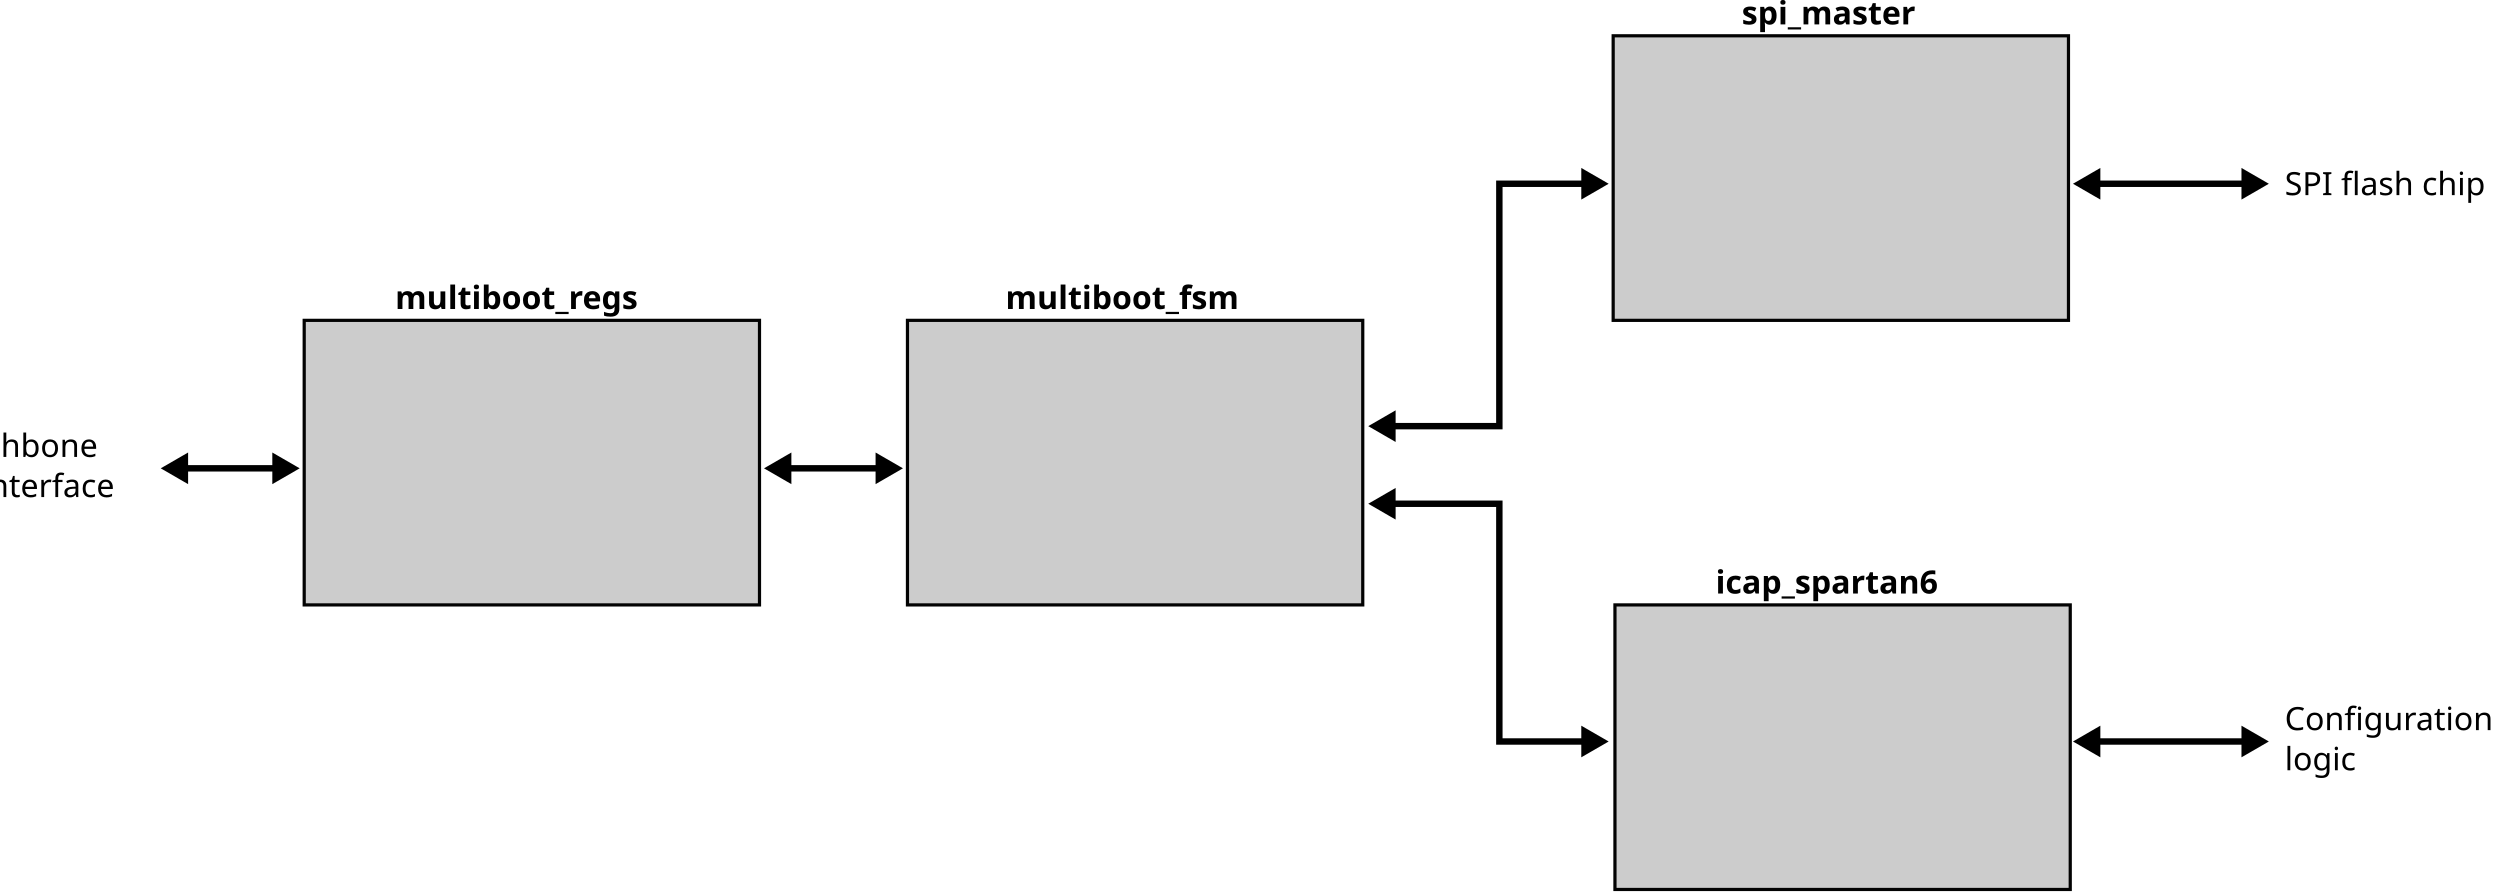
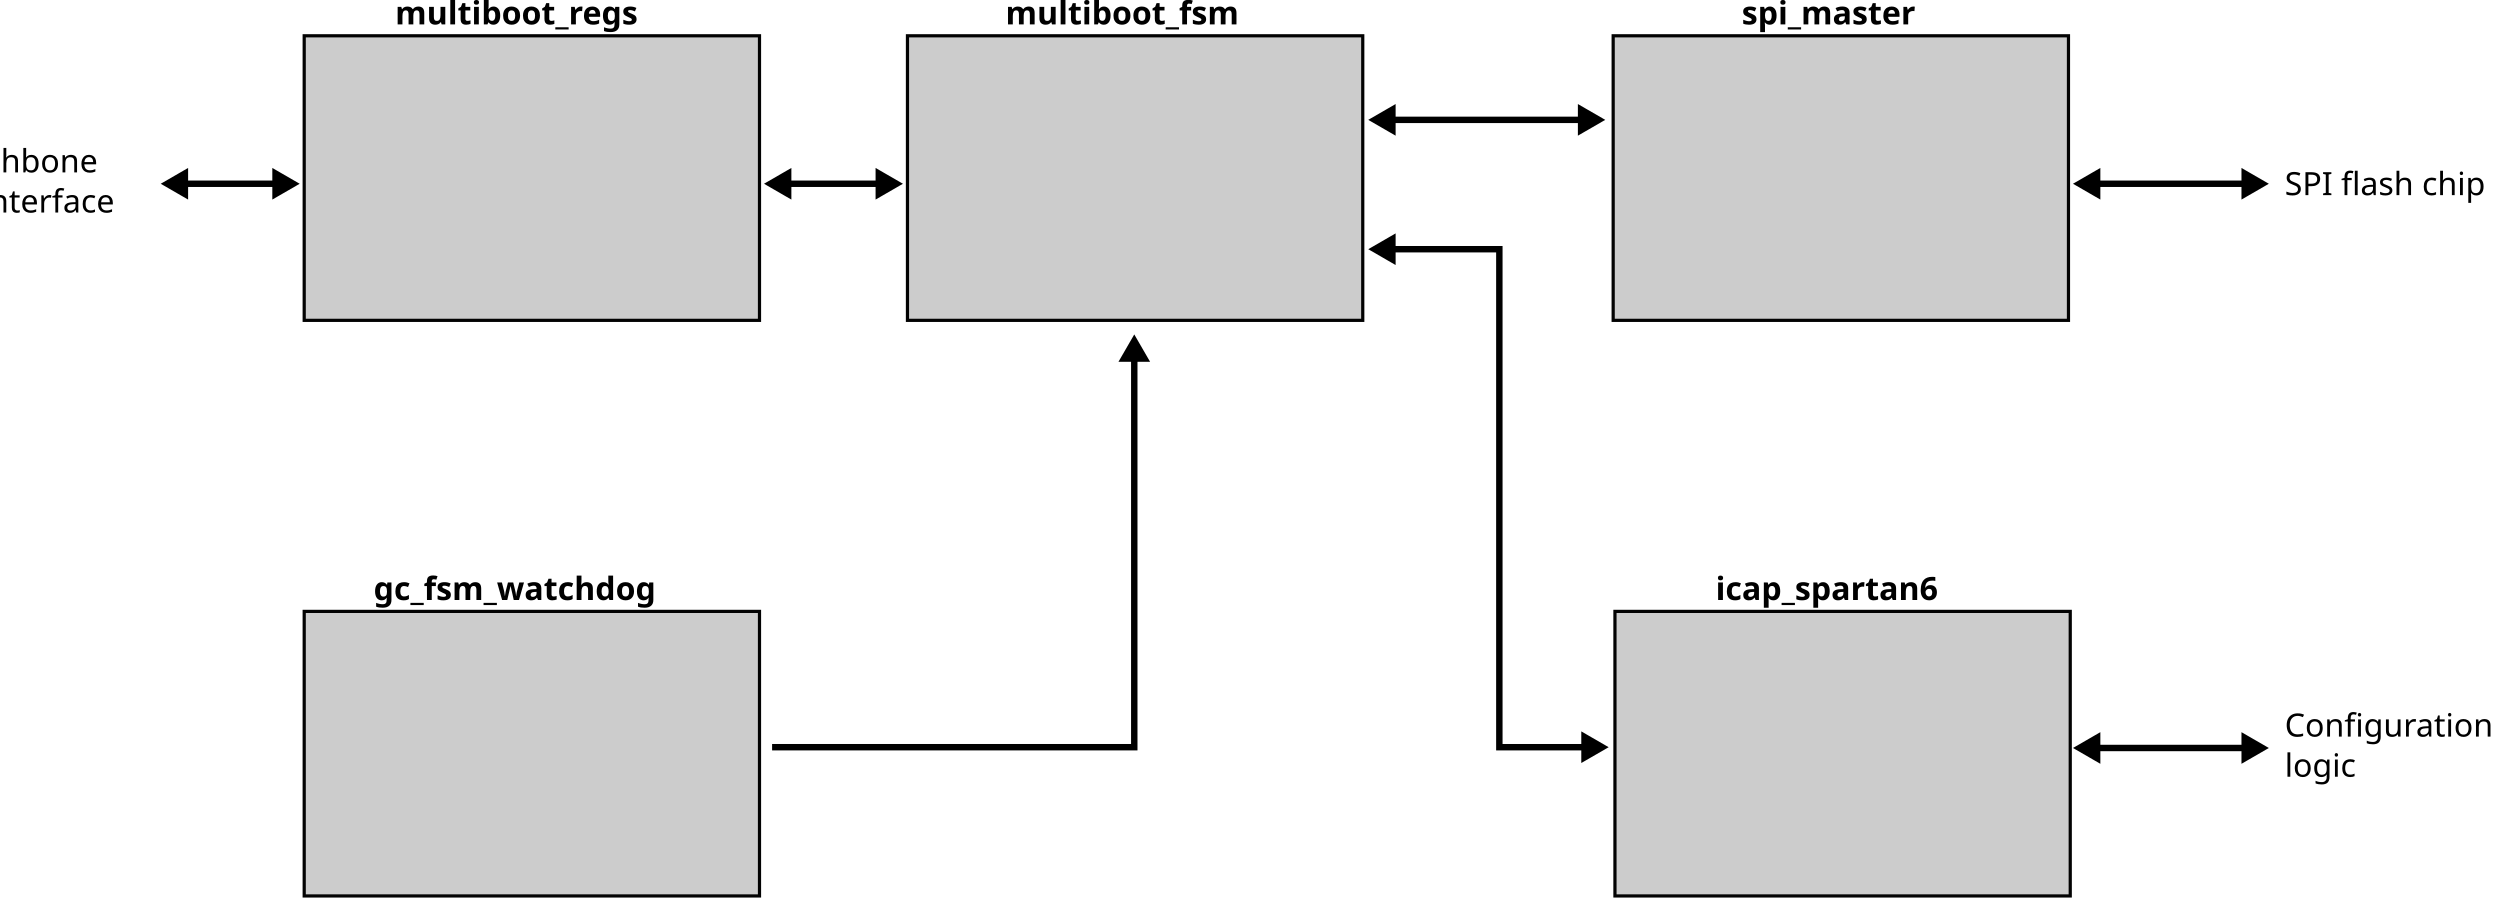
- <svg xmlns="http://www.w3.org/2000/svg" width="1369.67" height="488.191" id="svg4861" version="1.1">
+ <svg xmlns="http://www.w3.org/2000/svg" width="1369.67" height="491.743" id="svg4861" version="1.1">
  <defs id="defs4863">
    <marker orient="auto" refY="0" refX="0" id="TriangleOutM" style="overflow:visible">
      <path id="path3940" d="m 5.77,0 -8.65,5 0,-10 8.65,5 z" style="fill-rule:evenodd;stroke:#000000;stroke-width:1pt" transform="scale(0.4,0.4)" />
    </marker>
    <marker orient="auto" refY="0" refX="0" id="TriangleInM" style="overflow:visible">
      <path id="path3931" d="m 5.77,0 -8.65,5 0,-10 8.65,5 z" style="fill-rule:evenodd;stroke:#000000;stroke-width:1pt" transform="scale(-0.4,-0.4)" />
    </marker>
  </defs>
-   <g id="layer1" transform="translate(306.0793,56.30597)">
-     <rect style="opacity:0.99;fill:#cccccc;fill-opacity:1;stroke:#000000;stroke-width:1.76;stroke-miterlimit:4;stroke-opacity:1;stroke-dasharray:none;stroke-dashoffset:0" id="rect5379" width="249.442" height="155.901" x="-139.419" y="119.203" />
-     <text xml:space="preserve" style="font-size:17.6px;font-style:normal;font-weight:normal;line-height:125%;letter-spacing:0px;word-spacing:0px;fill:#000000;fill-opacity:1;stroke:none;font-family:Sans" x="-89.599" y="112.967" id="text5381">
-       <tspan id="tspan5383" x="-89.599" y="112.967" style="font-weight:bold">multiboot_regs</tspan>
+   <g id="layer1" transform="translate(306.0793,58.57977)">
+     <rect style="opacity:0.99;fill:#cccccc;fill-opacity:1;stroke:#000000;stroke-width:1.76;stroke-miterlimit:4;stroke-opacity:1;stroke-dasharray:none;stroke-dashoffset:0" id="rect5379" width="249.442" height="155.901" x="-139.419" y="-38.972" />
+     <text xml:space="preserve" style="font-size:17.6px;font-style:normal;font-weight:normal;line-height:125%;letter-spacing:0px;word-spacing:0px;fill:#000000;fill-opacity:1;stroke:none;font-family:Sans" x="-89.599" y="-45.208" id="text5381">
+       <tspan id="tspan5383" x="-89.599" y="-45.208" style="font-weight:bold">multiboot_regs</tspan>
    </text>
-     <rect y="119.203" x="191.091" height="155.901" width="249.442" id="rect5385" style="opacity:0.99;fill:#cccccc;fill-opacity:1;stroke:#000000;stroke-width:1.76;stroke-miterlimit:4;stroke-opacity:1;stroke-dasharray:none;stroke-dashoffset:0" />
-     <text id="text5387" y="112.967" x="244.804" style="font-size:17.6px;font-style:normal;font-weight:normal;line-height:125%;letter-spacing:0px;word-spacing:0px;fill:#000000;fill-opacity:1;stroke:none;font-family:Sans" xml:space="preserve">
-       <tspan style="font-weight:bold" y="112.967" x="244.804" id="tspan5389">multiboot_fsm</tspan>
+     <rect y="-38.972" x="191.091" height="155.901" width="249.442" id="rect5385" style="opacity:0.99;fill:#cccccc;fill-opacity:1;stroke:#000000;stroke-width:1.76;stroke-miterlimit:4;stroke-opacity:1;stroke-dasharray:none;stroke-dashoffset:0" />
+     <text id="text5387" y="-45.208" x="244.804" style="font-size:17.6px;font-style:normal;font-weight:normal;line-height:125%;letter-spacing:0px;word-spacing:0px;fill:#000000;fill-opacity:1;stroke:none;font-family:Sans" xml:space="preserve">
+       <tspan style="font-weight:bold" y="-45.208" x="244.804" id="tspan5389">multiboot_fsm</tspan>
    </text>
-     <rect style="opacity:0.99;fill:#cccccc;fill-opacity:1;stroke:#000000;stroke-width:1.76;stroke-miterlimit:4;stroke-opacity:1;stroke-dasharray:none;stroke-dashoffset:0" id="rect5393" width="249.442" height="155.901" x="577.727" y="-36.698" />
-     <text xml:space="preserve" style="font-size:17.6px;font-style:normal;font-weight:normal;line-height:125%;letter-spacing:0px;word-spacing:0px;fill:#000000;fill-opacity:1;stroke:none;font-family:Sans" x="648.162" y="-42.934" id="text5395">
-       <tspan id="tspan5397" x="648.162" y="-42.934" style="font-weight:bold">spi_master</tspan>
+     <rect style="opacity:0.99;fill:#cccccc;fill-opacity:1;stroke:#000000;stroke-width:1.76;stroke-miterlimit:4;stroke-opacity:1;stroke-dasharray:none;stroke-dashoffset:0" id="rect5393" width="249.442" height="155.901" x="577.727" y="-38.972" />
+     <text xml:space="preserve" style="font-size:17.6px;font-style:normal;font-weight:normal;line-height:125%;letter-spacing:0px;word-spacing:0px;fill:#000000;fill-opacity:1;stroke:none;font-family:Sans" x="648.162" y="-45.208" id="text5395">
+       <tspan id="tspan5397" x="648.162" y="-45.208" style="font-weight:bold">spi_master</tspan>
    </text>
-     <rect y="275.104" x="578.699" height="155.901" width="249.442" id="rect5399" style="opacity:0.99;fill:#cccccc;fill-opacity:1;stroke:#000000;stroke-width:1.76;stroke-miterlimit:4;stroke-opacity:1;stroke-dasharray:none;stroke-dashoffset:0" />
-     <text id="text5401" y="268.868" x="633.851" style="font-size:17.6px;font-style:normal;font-weight:normal;line-height:125%;letter-spacing:0px;word-spacing:0px;fill:#000000;fill-opacity:1;stroke:none;font-family:Sans" xml:space="preserve">
-       <tspan style="font-weight:bold" y="268.868" x="633.851" id="tspan5403">icap_spartan6</tspan>
+     <rect y="276.382" x="578.699" height="155.901" width="249.442" id="rect5399" style="opacity:0.99;fill:#cccccc;fill-opacity:1;stroke:#000000;stroke-width:1.76;stroke-miterlimit:4;stroke-opacity:1;stroke-dasharray:none;stroke-dashoffset:0" />
+     <text id="text5401" y="270.146" x="633.851" style="font-size:17.6px;font-style:normal;font-weight:normal;line-height:125%;letter-spacing:0px;word-spacing:0px;fill:#000000;fill-opacity:1;stroke:none;font-family:Sans" xml:space="preserve">
+       <tspan style="font-weight:bold" y="270.146" x="633.851" id="tspan5403">icap_spartan6</tspan>
    </text>
-     <path style="fill:none;stroke:#000000;stroke-width:3.52;stroke-linecap:butt;stroke-linejoin:miter;stroke-miterlimit:4;stroke-opacity:1;stroke-dasharray:none;marker-start:url(#TriangleInM);marker-end:url(#TriangleOutM)" d="m -208.016,200.272 56.124,0" id="path5405" />
-     <path id="path5792" d="m 122.495,200.272 56.124,0" style="fill:none;stroke:#000000;stroke-width:3.52;stroke-linecap:butt;stroke-linejoin:miter;stroke-miterlimit:4;stroke-opacity:1;stroke-dasharray:none;marker-start:url(#TriangleInM);marker-end:url(#TriangleOutM)" />
-     <path style="fill:none;stroke:#000000;stroke-width:3.52;stroke-linecap:butt;stroke-linejoin:miter;stroke-miterlimit:4;stroke-opacity:1;stroke-dasharray:none;marker-start:url(#TriangleInM);marker-end:url(#TriangleOutM)" d="m 453.543,177.165 61.823,0 0,-132.795 49.888,0" id="path5794" />
-     <path id="path5980" d="m 453.543,219.685 61.823,0 0,130.252 49.888,0" style="fill:none;stroke:#000000;stroke-width:3.52;stroke-linecap:butt;stroke-linejoin:miter;stroke-miterlimit:4;stroke-opacity:1;stroke-dasharray:none;marker-start:url(#TriangleInM);marker-end:url(#TriangleOutM)" />
-     <text xml:space="preserve" style="font-size:17.6px;font-style:normal;font-weight:normal;line-height:125%;letter-spacing:0px;word-spacing:0px;fill:#000000;fill-opacity:1;stroke:none;font-family:Sans" x="-220.488" y="194.035" id="text5982">
-       <tspan id="tspan5984" x="-220.488" y="194.035" style="text-align:end;text-anchor:end">Wishbone</tspan>
-       <tspan x="-220.488" y="216.035" id="tspan5986" style="text-align:end;text-anchor:end">interface</tspan>
+     <path style="fill:none;stroke:#000000;stroke-width:3.52;stroke-linecap:butt;stroke-linejoin:miter;stroke-miterlimit:4;stroke-opacity:1;stroke-dasharray:none;marker-start:url(#TriangleInM);marker-end:url(#TriangleOutM)" d="m -208.016,42.096 56.124,0" id="path5405" />
+     <path id="path5792" d="m 122.495,42.096 56.124,0" style="fill:none;stroke:#000000;stroke-width:3.52;stroke-linecap:butt;stroke-linejoin:miter;stroke-miterlimit:4;stroke-opacity:1;stroke-dasharray:none;marker-start:url(#TriangleInM);marker-end:url(#TriangleOutM)" />
+     <path id="path5980" d="m 453.543,77.953 61.823,0 0,272.835 49.888,0" style="fill:none;stroke:#000000;stroke-width:3.52;stroke-linecap:butt;stroke-linejoin:miter;stroke-miterlimit:4;stroke-opacity:1;stroke-dasharray:none;marker-start:url(#TriangleInM);marker-end:url(#TriangleOutM)" />
+     <text xml:space="preserve" style="font-size:17.6px;font-style:normal;font-weight:normal;line-height:125%;letter-spacing:0px;word-spacing:0px;fill:#000000;fill-opacity:1;stroke:none;font-family:Sans" x="-220.488" y="35.86" id="text5982">
+       <tspan id="tspan5984" x="-220.488" y="35.86" style="text-align:end;text-anchor:end">Wishbone</tspan>
+       <tspan x="-220.488" y="57.86" id="tspan5986" style="text-align:end;text-anchor:end">interface</tspan>
    </text>
-     <path style="fill:none;stroke:#000000;stroke-width:3.52;stroke-linecap:butt;stroke-linejoin:miter;stroke-miterlimit:4;stroke-opacity:1;stroke-dasharray:none;marker-start:url(#TriangleInM);marker-end:url(#TriangleOutM)" d="m 839.641,44.37 87.305,0" id="path5988" />
-     <text id="text6358" y="50.606" x="945.654" style="font-size:17.6px;font-style:normal;font-weight:normal;line-height:125%;letter-spacing:0px;word-spacing:0px;fill:#000000;fill-opacity:1;stroke:none;font-family:Sans" xml:space="preserve">
-       <tspan style="text-align:start;text-anchor:start" y="50.606" x="945.654" id="tspan6368">SPI flash chip</tspan>
-       <tspan style="text-align:start;text-anchor:start" y="72.606" x="945.654" id="tspan6366" />
+     <path style="fill:none;stroke:#000000;stroke-width:3.52;stroke-linecap:butt;stroke-linejoin:miter;stroke-miterlimit:4;stroke-opacity:1;stroke-dasharray:none;marker-start:url(#TriangleInM);marker-end:url(#TriangleOutM)" d="m 839.641,42.096 87.305,0" id="path5988" />
+     <text id="text6358" y="48.333" x="945.654" style="font-size:17.6px;font-style:normal;font-weight:normal;line-height:125%;letter-spacing:0px;word-spacing:0px;fill:#000000;fill-opacity:1;stroke:none;font-family:Sans" xml:space="preserve">
+       <tspan style="text-align:start;text-anchor:start" y="48.333" x="945.654" id="tspan6368">SPI flash chip</tspan>
+       <tspan style="text-align:start;text-anchor:start" y="70.332" x="945.654" id="tspan6366" />
    </text>
-     <path id="path6372" d="m 839.641,349.937 87.305,0" style="fill:none;stroke:#000000;stroke-width:3.52;stroke-linecap:butt;stroke-linejoin:miter;stroke-miterlimit:4;stroke-opacity:1;stroke-dasharray:none;marker-start:url(#TriangleInM);marker-end:url(#TriangleOutM)" />
-     <text xml:space="preserve" style="font-size:17.6px;font-style:normal;font-weight:normal;line-height:125%;letter-spacing:0px;word-spacing:0px;fill:#000000;fill-opacity:1;stroke:none;font-family:Sans" x="945.654" y="343.701" id="text6374">
-       <tspan x="945.654" y="343.701" style="text-align:start;text-anchor:start" id="tspan6382">Configuration</tspan>
-       <tspan x="945.654" y="365.7" style="text-align:start;text-anchor:start" id="tspan6386">logic</tspan>
+     <path id="path6372" d="m 839.641,351.215 87.305,0" style="fill:none;stroke:#000000;stroke-width:3.52;stroke-linecap:butt;stroke-linejoin:miter;stroke-miterlimit:4;stroke-opacity:1;stroke-dasharray:none;marker-start:url(#TriangleInM);marker-end:url(#TriangleOutM)" />
+     <text xml:space="preserve" style="font-size:17.6px;font-style:normal;font-weight:normal;line-height:125%;letter-spacing:0px;word-spacing:0px;fill:#000000;fill-opacity:1;stroke:none;font-family:Sans" x="945.654" y="344.979" id="text6374">
+       <tspan x="945.654" y="344.979" style="text-align:start;text-anchor:start" id="tspan6382">Configuration</tspan>
+       <tspan x="945.654" y="366.978" style="text-align:start;text-anchor:start" id="tspan6386">logic</tspan>
    </text>
+     <path id="path3815" d="m 453.543,7.087 109.843,0" style="fill:none;stroke:#000000;stroke-width:3.52;stroke-linecap:butt;stroke-linejoin:miter;stroke-miterlimit:4;stroke-opacity:1;stroke-dasharray:none;marker-start:url(#TriangleInM);marker-end:url(#TriangleOutM)" />
+     <rect y="276.382" x="-139.419" height="155.901" width="249.442" id="rect3817" style="opacity:0.99;fill:#cccccc;fill-opacity:1;stroke:#000000;stroke-width:1.76;stroke-miterlimit:4;stroke-opacity:1;stroke-dasharray:none;stroke-dashoffset:0" />
+     <text id="text3819" y="270.146" x="-101.381" style="font-size:17.6px;font-style:normal;font-weight:normal;line-height:125%;letter-spacing:0px;word-spacing:0px;fill:#000000;fill-opacity:1;stroke:none;font-family:Sans" xml:space="preserve">
+       <tspan style="font-weight:bold" y="270.146" x="-101.381" id="tspan3821">gc_fsm_watchdog</tspan>
+     </text>
+     <path style="fill:none;stroke:#000000;stroke-width:3.52;stroke-linecap:butt;stroke-linejoin:miter;stroke-miterlimit:4;stroke-opacity:1;stroke-dasharray:none;marker-end:url(#TriangleOutM)" d="m 423.008,407.093 198.425,0 0,-216.142" id="path3823" transform="translate(-306.0793,-56.30597)" />
  </g>
</svg>
